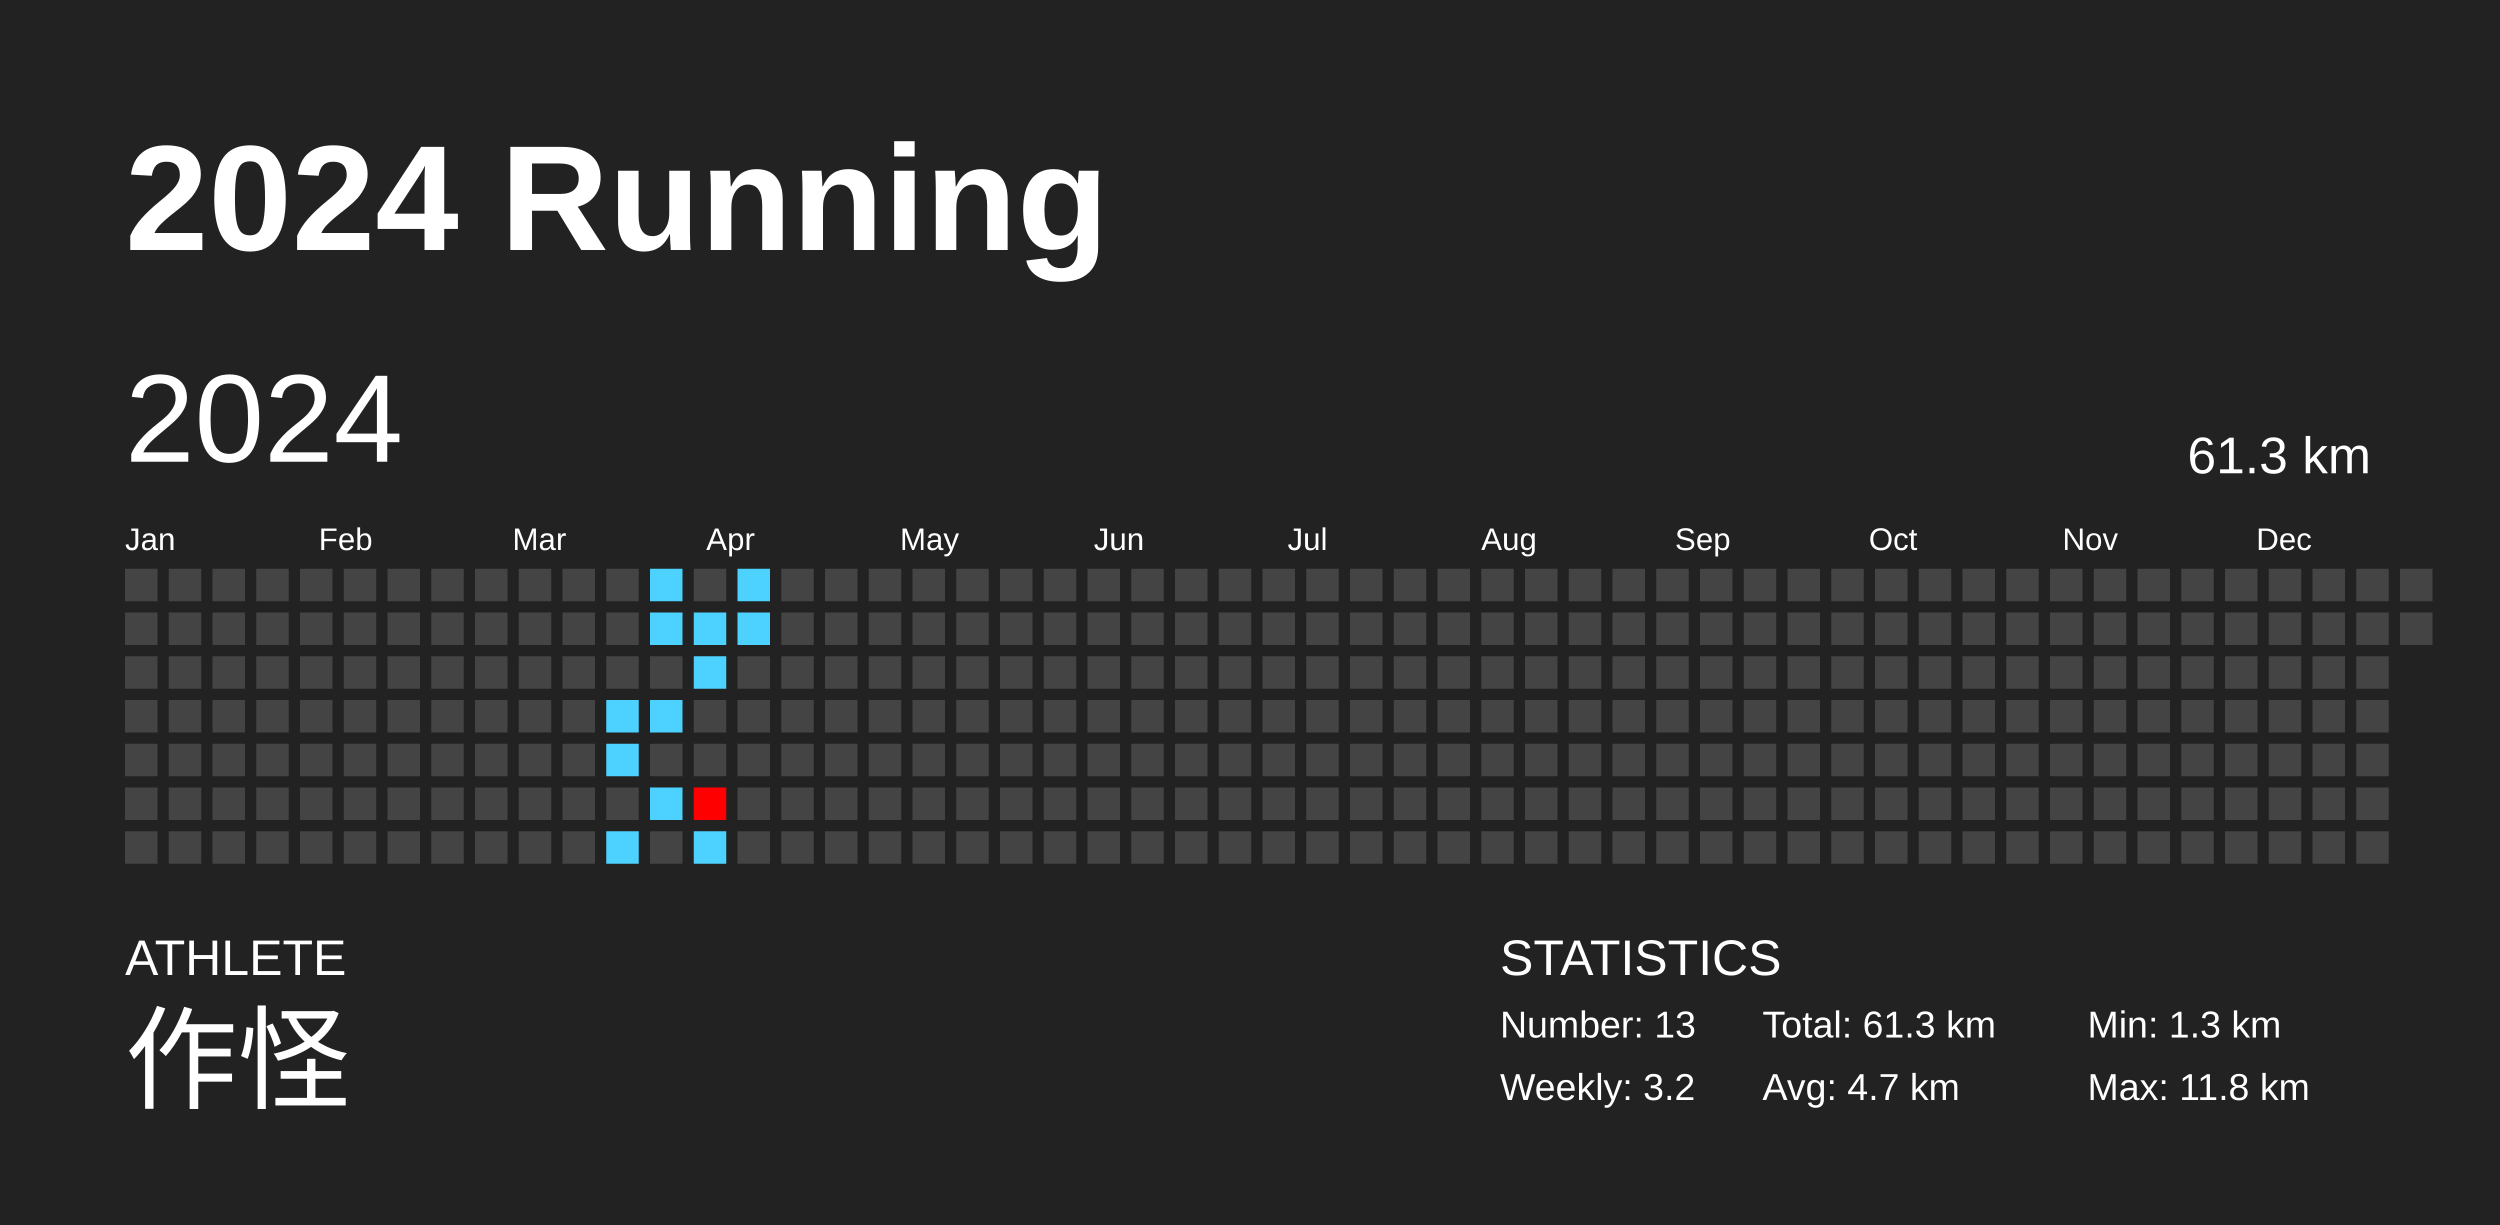
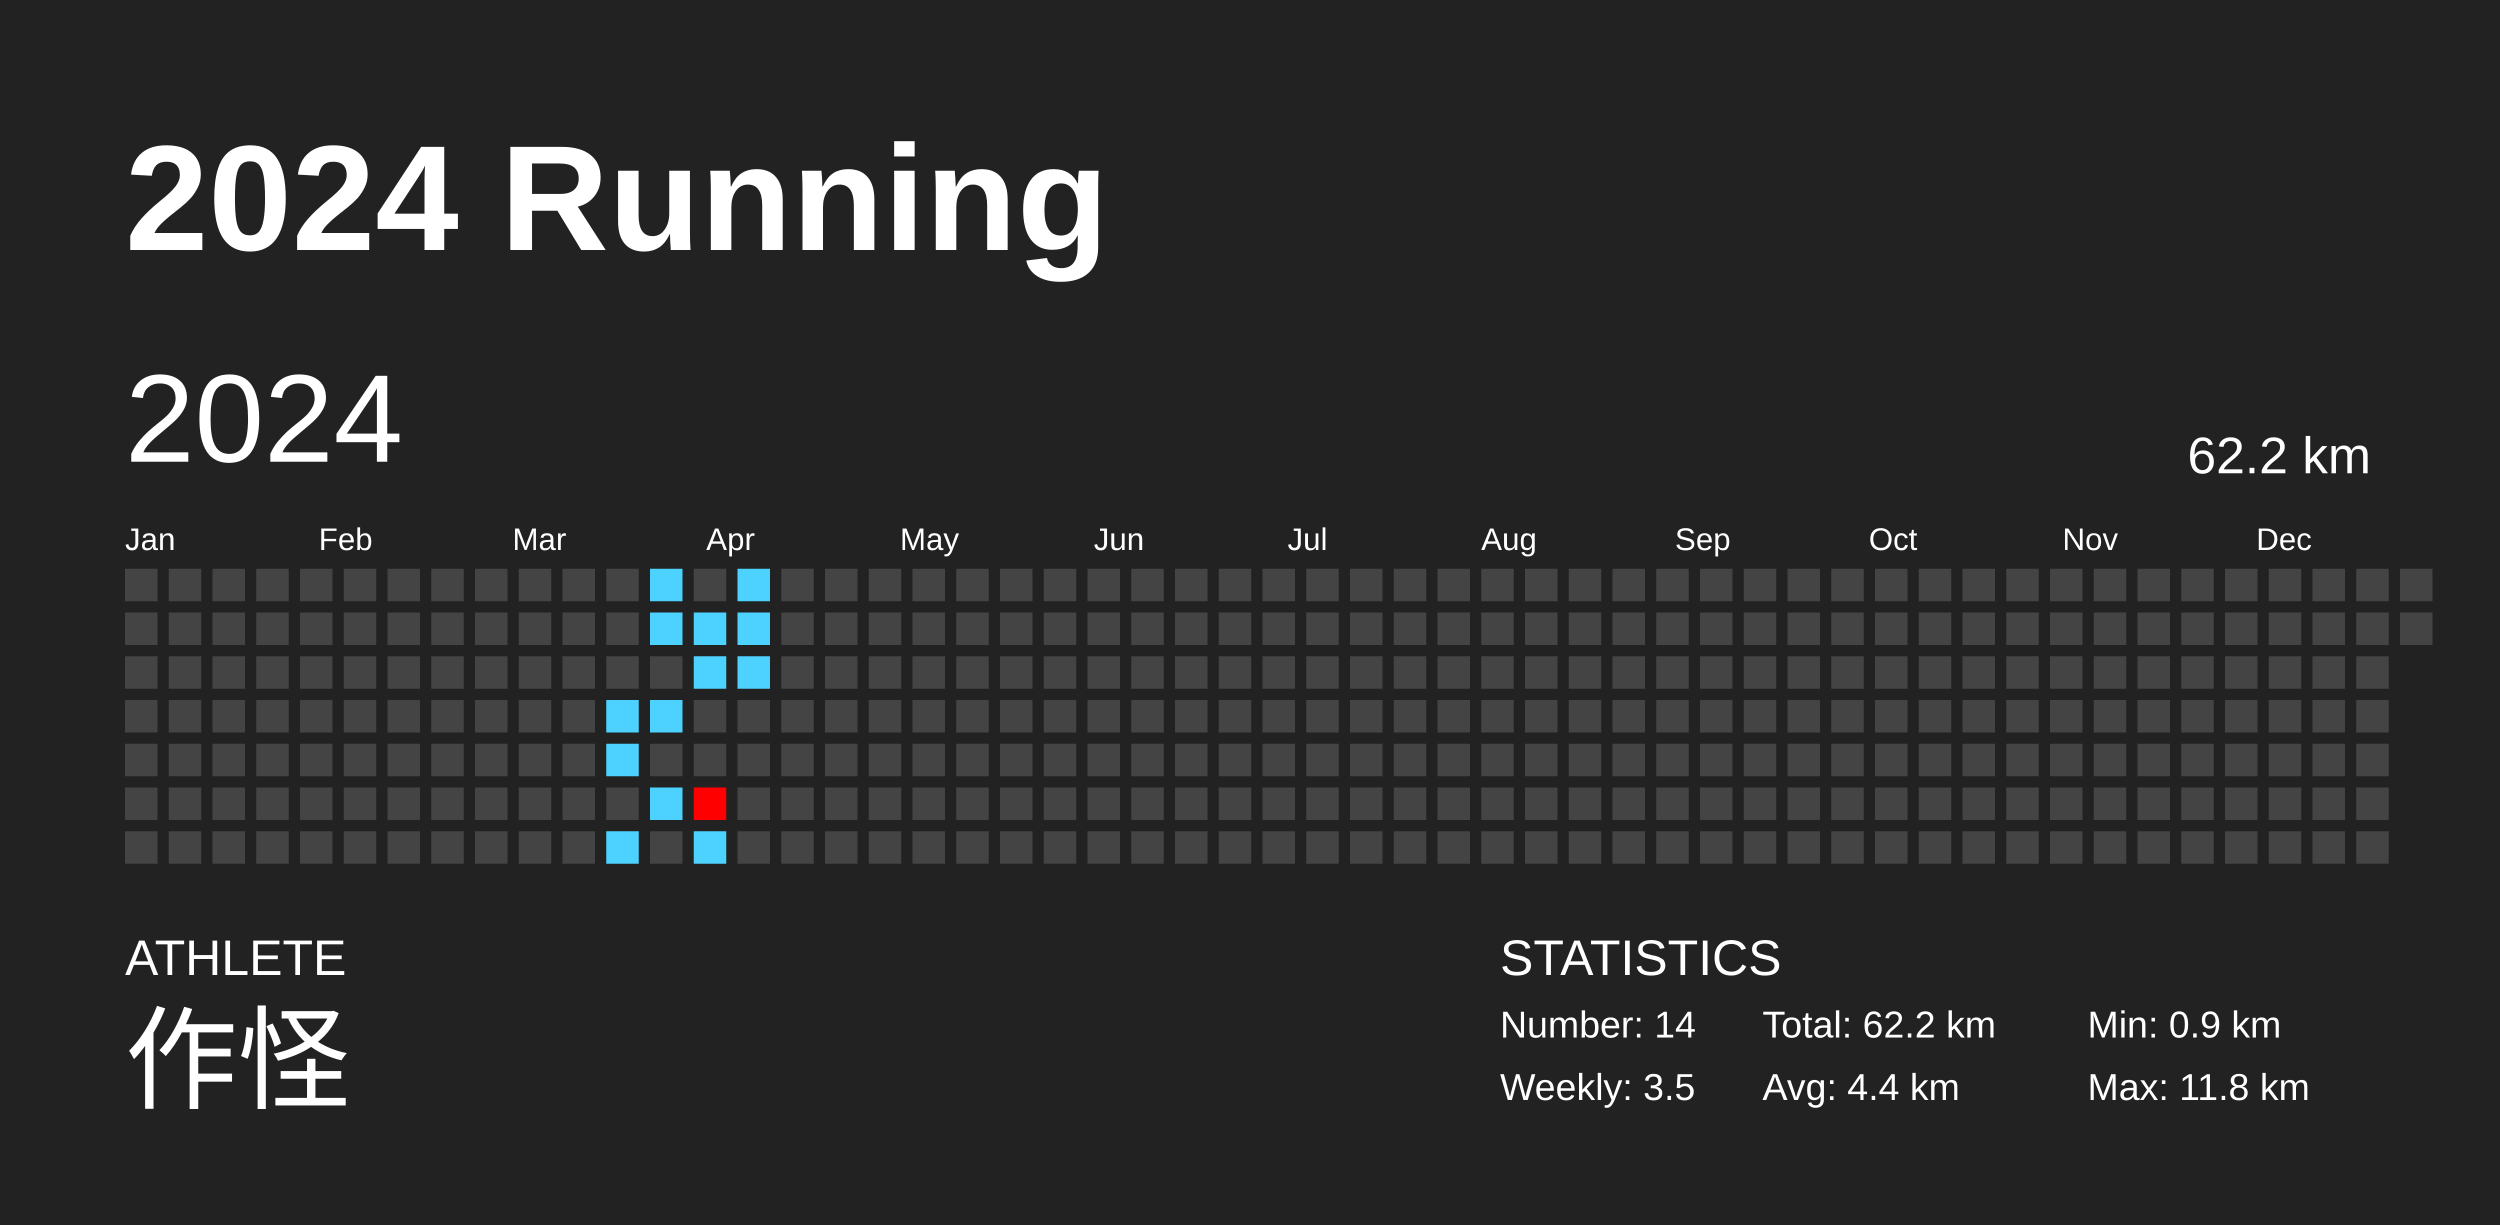
<svg xmlns="http://www.w3.org/2000/svg" baseProfile="full" height="98mm" version="1.1" viewBox="0,0,200,98" width="200mm">
  <defs />
  <rect fill="#222222" height="98" width="200" x="0" y="0" />
  <text fill="#FFFFFF" style="font-size:12px; font-family:Arial; font-weight:bold;" x="10" y="20">2024 Running</text>
  <text fill="#FFFFFF" style="font-size:4px; font-family:Arial" x="10" y="78">ATHLETE</text>
  <text fill="#FFFFFF" style="font-size:9px; font-family:Arial" x="10" y="88">作怪</text>
  <text fill="#FFFFFF" style="font-size:4px; font-family:Arial" x="120" y="78">STATISTICS</text>
-   <text fill="#FFFFFF" style="font-size:3px; font-family:Arial" x="120" y="83">Number: 13</text>
-   <text fill="#FFFFFF" style="font-size:3px; font-family:Arial" x="120" y="88">Weekly: 3.2</text>
-   <text fill="#FFFFFF" style="font-size:3px; font-family:Arial" x="141" y="83">Total: 61.3 km</text>
-   <text fill="#FFFFFF" style="font-size:3px; font-family:Arial" x="141" y="88">Avg: 4.7 km</text>
-   <text fill="#FFFFFF" style="font-size:3px; font-family:Arial" x="167" y="83">Min: 1.3 km</text>
+   <text fill="#FFFFFF" style="font-size:3px; font-family:Arial" x="120" y="83">Number: 14</text>
+   <text fill="#FFFFFF" style="font-size:3px; font-family:Arial" x="120" y="88">Weekly: 3.5</text>
+   <text fill="#FFFFFF" style="font-size:3px; font-family:Arial" x="141" y="83">Total: 62.2 km</text>
+   <text fill="#FFFFFF" style="font-size:3px; font-family:Arial" x="141" y="88">Avg: 4.4 km</text>
+   <text fill="#FFFFFF" style="font-size:3px; font-family:Arial" x="167" y="83">Min: 0.9 km</text>
  <text fill="#FFFFFF" style="font-size:3px; font-family:Arial" x="167" y="88">Max: 11.8 km</text>
  <text dominant-baseline="hanging" fill="#FFFFFF" style="font-size:10.0px; font-family:Arial;" x="10" y="30">2024</text>
-   <text dominant-baseline="hanging" fill="#FFFFFF" style="font-size:4.125px; font-family:Arial;" x="175" y="35">61.3 km</text>
+   <text dominant-baseline="hanging" fill="#FFFFFF" style="font-size:4.125px; font-family:Arial;" x="175" y="35">62.2 km</text>
  <text fill="#FFFFFF" style="font-size:2.5px; font-family:Arial" x="10.0" y="44">Jan</text>
  <text fill="#FFFFFF" style="font-size:2.5px; font-family:Arial" x="25.5" y="44">Feb</text>
  <text fill="#FFFFFF" style="font-size:2.5px; font-family:Arial" x="41.0" y="44">Mar</text>
  <text fill="#FFFFFF" style="font-size:2.5px; font-family:Arial" x="56.5" y="44">Apr</text>
  <text fill="#FFFFFF" style="font-size:2.5px; font-family:Arial" x="72.0" y="44">May</text>
  <text fill="#FFFFFF" style="font-size:2.5px; font-family:Arial" x="87.5" y="44">Jun</text>
  <text fill="#FFFFFF" style="font-size:2.5px; font-family:Arial" x="103.0" y="44">Jul</text>
  <text fill="#FFFFFF" style="font-size:2.5px; font-family:Arial" x="118.5" y="44">Aug</text>
  <text fill="#FFFFFF" style="font-size:2.5px; font-family:Arial" x="134.0" y="44">Sep</text>
  <text fill="#FFFFFF" style="font-size:2.5px; font-family:Arial" x="149.5" y="44">Oct</text>
  <text fill="#FFFFFF" style="font-size:2.5px; font-family:Arial" x="165.0" y="44">Nov</text>
  <text fill="#FFFFFF" style="font-size:2.5px; font-family:Arial" x="180.5" y="44">Dec</text>
  <rect fill="#444444" height="2.6" width="2.6" x="10.0" y="45.5" />
  <rect fill="#444444" height="2.6" width="2.6" x="10.0" y="49.0" />
  <rect fill="#444444" height="2.6" width="2.6" x="10.0" y="52.5" />
  <rect fill="#444444" height="2.6" width="2.6" x="10.0" y="56.0" />
  <rect fill="#444444" height="2.6" width="2.6" x="10.0" y="59.5" />
  <rect fill="#444444" height="2.6" width="2.6" x="10.0" y="63.0" />
  <rect fill="#444444" height="2.6" width="2.6" x="10.0" y="66.5" />
  <rect fill="#444444" height="2.6" width="2.6" x="13.5" y="45.5" />
  <rect fill="#444444" height="2.6" width="2.6" x="13.5" y="49.0" />
  <rect fill="#444444" height="2.6" width="2.6" x="13.5" y="52.5" />
  <rect fill="#444444" height="2.6" width="2.6" x="13.5" y="56.0" />
  <rect fill="#444444" height="2.6" width="2.6" x="13.5" y="59.5" />
  <rect fill="#444444" height="2.6" width="2.6" x="13.5" y="63.0" />
  <rect fill="#444444" height="2.6" width="2.6" x="13.5" y="66.5" />
  <rect fill="#444444" height="2.6" width="2.6" x="17.0" y="45.5" />
  <rect fill="#444444" height="2.6" width="2.6" x="17.0" y="49.0" />
  <rect fill="#444444" height="2.6" width="2.6" x="17.0" y="52.5" />
  <rect fill="#444444" height="2.6" width="2.6" x="17.0" y="56.0" />
  <rect fill="#444444" height="2.6" width="2.6" x="17.0" y="59.5" />
  <rect fill="#444444" height="2.6" width="2.6" x="17.0" y="63.0" />
  <rect fill="#444444" height="2.6" width="2.6" x="17.0" y="66.5" />
  <rect fill="#444444" height="2.6" width="2.6" x="20.5" y="45.5" />
  <rect fill="#444444" height="2.6" width="2.6" x="20.5" y="49.0" />
  <rect fill="#444444" height="2.6" width="2.6" x="20.5" y="52.5" />
  <rect fill="#444444" height="2.6" width="2.6" x="20.5" y="56.0" />
  <rect fill="#444444" height="2.6" width="2.6" x="20.5" y="59.5" />
  <rect fill="#444444" height="2.6" width="2.6" x="20.5" y="63.0" />
  <rect fill="#444444" height="2.6" width="2.6" x="20.5" y="66.5" />
  <rect fill="#444444" height="2.6" width="2.6" x="24.0" y="45.5" />
  <rect fill="#444444" height="2.6" width="2.6" x="24.0" y="49.0" />
  <rect fill="#444444" height="2.6" width="2.6" x="24.0" y="52.5" />
  <rect fill="#444444" height="2.6" width="2.6" x="24.0" y="56.0" />
  <rect fill="#444444" height="2.6" width="2.6" x="24.0" y="59.5" />
  <rect fill="#444444" height="2.6" width="2.6" x="24.0" y="63.0" />
  <rect fill="#444444" height="2.6" width="2.6" x="24.0" y="66.5" />
  <rect fill="#444444" height="2.6" width="2.6" x="27.5" y="45.5" />
  <rect fill="#444444" height="2.6" width="2.6" x="27.5" y="49.0" />
  <rect fill="#444444" height="2.6" width="2.6" x="27.5" y="52.5" />
  <rect fill="#444444" height="2.6" width="2.6" x="27.5" y="56.0" />
  <rect fill="#444444" height="2.6" width="2.6" x="27.5" y="59.5" />
  <rect fill="#444444" height="2.6" width="2.6" x="27.5" y="63.0" />
  <rect fill="#444444" height="2.6" width="2.6" x="27.5" y="66.5" />
  <rect fill="#444444" height="2.6" width="2.6" x="31.0" y="45.5" />
  <rect fill="#444444" height="2.6" width="2.6" x="31.0" y="49.0" />
  <rect fill="#444444" height="2.6" width="2.6" x="31.0" y="52.5" />
  <rect fill="#444444" height="2.6" width="2.6" x="31.0" y="56.0" />
  <rect fill="#444444" height="2.6" width="2.6" x="31.0" y="59.5" />
  <rect fill="#444444" height="2.6" width="2.6" x="31.0" y="63.0" />
  <rect fill="#444444" height="2.6" width="2.6" x="31.0" y="66.5" />
  <rect fill="#444444" height="2.6" width="2.6" x="34.5" y="45.5" />
  <rect fill="#444444" height="2.6" width="2.6" x="34.5" y="49.0" />
  <rect fill="#444444" height="2.6" width="2.6" x="34.5" y="52.5" />
  <rect fill="#444444" height="2.6" width="2.6" x="34.5" y="56.0" />
  <rect fill="#444444" height="2.6" width="2.6" x="34.5" y="59.5" />
  <rect fill="#444444" height="2.6" width="2.6" x="34.5" y="63.0" />
  <rect fill="#444444" height="2.6" width="2.6" x="34.5" y="66.5" />
  <rect fill="#444444" height="2.6" width="2.6" x="38.0" y="45.5" />
  <rect fill="#444444" height="2.6" width="2.6" x="38.0" y="49.0" />
  <rect fill="#444444" height="2.6" width="2.6" x="38.0" y="52.5" />
  <rect fill="#444444" height="2.6" width="2.6" x="38.0" y="56.0" />
  <rect fill="#444444" height="2.6" width="2.6" x="38.0" y="59.5" />
  <rect fill="#444444" height="2.6" width="2.6" x="38.0" y="63.0" />
  <rect fill="#444444" height="2.6" width="2.6" x="38.0" y="66.5" />
  <rect fill="#444444" height="2.6" width="2.6" x="41.5" y="45.5" />
  <rect fill="#444444" height="2.6" width="2.6" x="41.5" y="49.0" />
  <rect fill="#444444" height="2.6" width="2.6" x="41.5" y="52.5" />
  <rect fill="#444444" height="2.6" width="2.6" x="41.5" y="56.0" />
  <rect fill="#444444" height="2.6" width="2.6" x="41.5" y="59.5" />
  <rect fill="#444444" height="2.6" width="2.6" x="41.5" y="63.0" />
  <rect fill="#444444" height="2.6" width="2.6" x="41.5" y="66.5" />
  <rect fill="#444444" height="2.6" width="2.6" x="45.0" y="45.5" />
  <rect fill="#444444" height="2.6" width="2.6" x="45.0" y="49.0" />
  <rect fill="#444444" height="2.6" width="2.6" x="45.0" y="52.5" />
  <rect fill="#444444" height="2.6" width="2.6" x="45.0" y="56.0" />
  <rect fill="#444444" height="2.6" width="2.6" x="45.0" y="59.5" />
  <rect fill="#444444" height="2.6" width="2.6" x="45.0" y="63.0" />
  <rect fill="#444444" height="2.6" width="2.6" x="45.0" y="66.5" />
  <rect fill="#444444" height="2.6" width="2.6" x="48.5" y="45.5" />
  <rect fill="#444444" height="2.6" width="2.6" x="48.5" y="49.0" />
  <rect fill="#444444" height="2.6" width="2.6" x="48.5" y="52.5" />
  <rect fill="#4dd2ff" height="2.6" width="2.6" x="48.5" y="56.0" />
  <rect fill="#4dd2ff" height="2.6" width="2.6" x="48.5" y="59.5" />
  <rect fill="#444444" height="2.6" width="2.6" x="48.5" y="63.0" />
  <rect fill="#4dd2ff" height="2.6" width="2.6" x="48.5" y="66.5" />
  <rect fill="#4dd2ff" height="2.6" width="2.6" x="52.0" y="45.5" />
  <rect fill="#4dd2ff" height="2.6" width="2.6" x="52.0" y="49.0" />
  <rect fill="#444444" height="2.6" width="2.6" x="52.0" y="52.5" />
  <rect fill="#4dd2ff" height="2.6" width="2.6" x="52.0" y="56.0" />
  <rect fill="#444444" height="2.6" width="2.6" x="52.0" y="59.5" />
  <rect fill="#4dd2ff" height="2.6" width="2.6" x="52.0" y="63.0" />
  <rect fill="#444444" height="2.6" width="2.6" x="52.0" y="66.5" />
  <rect fill="#444444" height="2.6" width="2.6" x="55.5" y="45.5" />
  <rect fill="#4dd2ff" height="2.6" width="2.6" x="55.5" y="49.0" />
  <rect fill="#4dd2ff" height="2.6" width="2.6" x="55.5" y="52.5" />
  <rect fill="#444444" height="2.6" width="2.6" x="55.5" y="56.0" />
  <rect fill="#444444" height="2.6" width="2.6" x="55.5" y="59.5" />
  <rect fill="#ff0000" height="2.6" width="2.6" x="55.5" y="63.0" />
  <rect fill="#4dd2ff" height="2.6" width="2.6" x="55.5" y="66.5" />
  <rect fill="#4dd2ff" height="2.6" width="2.6" x="59.0" y="45.5" />
  <rect fill="#4dd2ff" height="2.6" width="2.6" x="59.0" y="49.0" />
-   <rect fill="#444444" height="2.6" width="2.6" x="59.0" y="52.5" />
+   <rect fill="#4dd2ff" height="2.6" width="2.6" x="59.0" y="52.5" />
  <rect fill="#444444" height="2.6" width="2.6" x="59.0" y="56.0" />
  <rect fill="#444444" height="2.6" width="2.6" x="59.0" y="59.5" />
  <rect fill="#444444" height="2.6" width="2.6" x="59.0" y="63.0" />
  <rect fill="#444444" height="2.6" width="2.6" x="59.0" y="66.5" />
  <rect fill="#444444" height="2.6" width="2.6" x="62.5" y="45.5" />
  <rect fill="#444444" height="2.6" width="2.6" x="62.5" y="49.0" />
  <rect fill="#444444" height="2.6" width="2.6" x="62.5" y="52.5" />
  <rect fill="#444444" height="2.6" width="2.6" x="62.5" y="56.0" />
  <rect fill="#444444" height="2.6" width="2.6" x="62.5" y="59.5" />
  <rect fill="#444444" height="2.6" width="2.6" x="62.5" y="63.0" />
  <rect fill="#444444" height="2.6" width="2.6" x="62.5" y="66.5" />
  <rect fill="#444444" height="2.6" width="2.6" x="66.0" y="45.5" />
  <rect fill="#444444" height="2.6" width="2.6" x="66.0" y="49.0" />
  <rect fill="#444444" height="2.6" width="2.6" x="66.0" y="52.5" />
  <rect fill="#444444" height="2.6" width="2.6" x="66.0" y="56.0" />
  <rect fill="#444444" height="2.6" width="2.6" x="66.0" y="59.5" />
  <rect fill="#444444" height="2.6" width="2.6" x="66.0" y="63.0" />
  <rect fill="#444444" height="2.6" width="2.6" x="66.0" y="66.5" />
  <rect fill="#444444" height="2.6" width="2.6" x="69.5" y="45.5" />
  <rect fill="#444444" height="2.6" width="2.6" x="69.5" y="49.0" />
  <rect fill="#444444" height="2.6" width="2.6" x="69.5" y="52.5" />
  <rect fill="#444444" height="2.6" width="2.6" x="69.5" y="56.0" />
  <rect fill="#444444" height="2.6" width="2.6" x="69.5" y="59.5" />
  <rect fill="#444444" height="2.6" width="2.6" x="69.5" y="63.0" />
  <rect fill="#444444" height="2.6" width="2.6" x="69.5" y="66.5" />
  <rect fill="#444444" height="2.6" width="2.6" x="73.0" y="45.5" />
  <rect fill="#444444" height="2.6" width="2.6" x="73.0" y="49.0" />
  <rect fill="#444444" height="2.6" width="2.6" x="73.0" y="52.5" />
  <rect fill="#444444" height="2.6" width="2.6" x="73.0" y="56.0" />
  <rect fill="#444444" height="2.6" width="2.6" x="73.0" y="59.5" />
  <rect fill="#444444" height="2.6" width="2.6" x="73.0" y="63.0" />
  <rect fill="#444444" height="2.6" width="2.6" x="73.0" y="66.5" />
  <rect fill="#444444" height="2.6" width="2.6" x="76.5" y="45.5" />
  <rect fill="#444444" height="2.6" width="2.6" x="76.5" y="49.0" />
  <rect fill="#444444" height="2.6" width="2.6" x="76.5" y="52.5" />
  <rect fill="#444444" height="2.6" width="2.6" x="76.5" y="56.0" />
  <rect fill="#444444" height="2.6" width="2.6" x="76.5" y="59.5" />
  <rect fill="#444444" height="2.6" width="2.6" x="76.5" y="63.0" />
  <rect fill="#444444" height="2.6" width="2.6" x="76.5" y="66.5" />
  <rect fill="#444444" height="2.6" width="2.6" x="80.0" y="45.5" />
  <rect fill="#444444" height="2.6" width="2.6" x="80.0" y="49.0" />
  <rect fill="#444444" height="2.6" width="2.6" x="80.0" y="52.5" />
  <rect fill="#444444" height="2.6" width="2.6" x="80.0" y="56.0" />
  <rect fill="#444444" height="2.6" width="2.6" x="80.0" y="59.5" />
  <rect fill="#444444" height="2.6" width="2.6" x="80.0" y="63.0" />
  <rect fill="#444444" height="2.6" width="2.6" x="80.0" y="66.5" />
  <rect fill="#444444" height="2.6" width="2.6" x="83.5" y="45.5" />
  <rect fill="#444444" height="2.6" width="2.6" x="83.5" y="49.0" />
  <rect fill="#444444" height="2.6" width="2.6" x="83.5" y="52.5" />
  <rect fill="#444444" height="2.6" width="2.6" x="83.5" y="56.0" />
  <rect fill="#444444" height="2.6" width="2.6" x="83.5" y="59.5" />
  <rect fill="#444444" height="2.6" width="2.6" x="83.5" y="63.0" />
  <rect fill="#444444" height="2.6" width="2.6" x="83.5" y="66.5" />
  <rect fill="#444444" height="2.6" width="2.6" x="87.0" y="45.5" />
  <rect fill="#444444" height="2.6" width="2.6" x="87.0" y="49.0" />
  <rect fill="#444444" height="2.6" width="2.6" x="87.0" y="52.5" />
  <rect fill="#444444" height="2.6" width="2.6" x="87.0" y="56.0" />
  <rect fill="#444444" height="2.6" width="2.6" x="87.0" y="59.5" />
  <rect fill="#444444" height="2.6" width="2.6" x="87.0" y="63.0" />
  <rect fill="#444444" height="2.6" width="2.6" x="87.0" y="66.5" />
  <rect fill="#444444" height="2.6" width="2.6" x="90.5" y="45.5" />
  <rect fill="#444444" height="2.6" width="2.6" x="90.5" y="49.0" />
  <rect fill="#444444" height="2.6" width="2.6" x="90.5" y="52.5" />
  <rect fill="#444444" height="2.6" width="2.6" x="90.5" y="56.0" />
  <rect fill="#444444" height="2.6" width="2.6" x="90.5" y="59.5" />
  <rect fill="#444444" height="2.6" width="2.6" x="90.5" y="63.0" />
  <rect fill="#444444" height="2.6" width="2.6" x="90.5" y="66.5" />
  <rect fill="#444444" height="2.6" width="2.6" x="94.0" y="45.5" />
  <rect fill="#444444" height="2.6" width="2.6" x="94.0" y="49.0" />
  <rect fill="#444444" height="2.6" width="2.6" x="94.0" y="52.5" />
  <rect fill="#444444" height="2.6" width="2.6" x="94.0" y="56.0" />
  <rect fill="#444444" height="2.6" width="2.6" x="94.0" y="59.5" />
  <rect fill="#444444" height="2.6" width="2.6" x="94.0" y="63.0" />
  <rect fill="#444444" height="2.6" width="2.6" x="94.0" y="66.5" />
  <rect fill="#444444" height="2.6" width="2.6" x="97.5" y="45.5" />
  <rect fill="#444444" height="2.6" width="2.6" x="97.5" y="49.0" />
  <rect fill="#444444" height="2.6" width="2.6" x="97.5" y="52.5" />
  <rect fill="#444444" height="2.6" width="2.6" x="97.5" y="56.0" />
  <rect fill="#444444" height="2.6" width="2.6" x="97.5" y="59.5" />
  <rect fill="#444444" height="2.6" width="2.6" x="97.5" y="63.0" />
  <rect fill="#444444" height="2.6" width="2.6" x="97.5" y="66.5" />
  <rect fill="#444444" height="2.6" width="2.6" x="101.0" y="45.5" />
  <rect fill="#444444" height="2.6" width="2.6" x="101.0" y="49.0" />
  <rect fill="#444444" height="2.6" width="2.6" x="101.0" y="52.5" />
  <rect fill="#444444" height="2.6" width="2.6" x="101.0" y="56.0" />
  <rect fill="#444444" height="2.6" width="2.6" x="101.0" y="59.5" />
  <rect fill="#444444" height="2.6" width="2.6" x="101.0" y="63.0" />
  <rect fill="#444444" height="2.6" width="2.6" x="101.0" y="66.5" />
  <rect fill="#444444" height="2.6" width="2.6" x="104.5" y="45.5" />
  <rect fill="#444444" height="2.6" width="2.6" x="104.5" y="49.0" />
  <rect fill="#444444" height="2.6" width="2.6" x="104.5" y="52.5" />
  <rect fill="#444444" height="2.6" width="2.6" x="104.5" y="56.0" />
  <rect fill="#444444" height="2.6" width="2.6" x="104.5" y="59.5" />
  <rect fill="#444444" height="2.6" width="2.6" x="104.5" y="63.0" />
  <rect fill="#444444" height="2.6" width="2.6" x="104.5" y="66.5" />
  <rect fill="#444444" height="2.6" width="2.6" x="108.0" y="45.5" />
  <rect fill="#444444" height="2.6" width="2.6" x="108.0" y="49.0" />
  <rect fill="#444444" height="2.6" width="2.6" x="108.0" y="52.5" />
  <rect fill="#444444" height="2.6" width="2.6" x="108.0" y="56.0" />
  <rect fill="#444444" height="2.6" width="2.6" x="108.0" y="59.5" />
  <rect fill="#444444" height="2.6" width="2.6" x="108.0" y="63.0" />
  <rect fill="#444444" height="2.6" width="2.6" x="108.0" y="66.5" />
  <rect fill="#444444" height="2.6" width="2.6" x="111.5" y="45.5" />
  <rect fill="#444444" height="2.6" width="2.6" x="111.5" y="49.0" />
  <rect fill="#444444" height="2.6" width="2.6" x="111.5" y="52.5" />
  <rect fill="#444444" height="2.6" width="2.6" x="111.5" y="56.0" />
  <rect fill="#444444" height="2.6" width="2.6" x="111.5" y="59.5" />
  <rect fill="#444444" height="2.6" width="2.6" x="111.5" y="63.0" />
  <rect fill="#444444" height="2.6" width="2.6" x="111.5" y="66.5" />
  <rect fill="#444444" height="2.6" width="2.6" x="115.0" y="45.5" />
  <rect fill="#444444" height="2.6" width="2.6" x="115.0" y="49.0" />
  <rect fill="#444444" height="2.6" width="2.6" x="115.0" y="52.5" />
  <rect fill="#444444" height="2.6" width="2.6" x="115.0" y="56.0" />
  <rect fill="#444444" height="2.6" width="2.6" x="115.0" y="59.5" />
  <rect fill="#444444" height="2.6" width="2.6" x="115.0" y="63.0" />
  <rect fill="#444444" height="2.6" width="2.6" x="115.0" y="66.5" />
  <rect fill="#444444" height="2.6" width="2.6" x="118.5" y="45.5" />
  <rect fill="#444444" height="2.6" width="2.6" x="118.5" y="49.0" />
  <rect fill="#444444" height="2.6" width="2.6" x="118.5" y="52.5" />
  <rect fill="#444444" height="2.6" width="2.6" x="118.5" y="56.0" />
  <rect fill="#444444" height="2.6" width="2.6" x="118.5" y="59.5" />
  <rect fill="#444444" height="2.6" width="2.6" x="118.5" y="63.0" />
  <rect fill="#444444" height="2.6" width="2.6" x="118.5" y="66.5" />
  <rect fill="#444444" height="2.6" width="2.6" x="122.0" y="45.5" />
  <rect fill="#444444" height="2.6" width="2.6" x="122.0" y="49.0" />
  <rect fill="#444444" height="2.6" width="2.6" x="122.0" y="52.5" />
  <rect fill="#444444" height="2.6" width="2.6" x="122.0" y="56.0" />
  <rect fill="#444444" height="2.6" width="2.6" x="122.0" y="59.5" />
  <rect fill="#444444" height="2.6" width="2.6" x="122.0" y="63.0" />
  <rect fill="#444444" height="2.6" width="2.6" x="122.0" y="66.5" />
  <rect fill="#444444" height="2.6" width="2.6" x="125.5" y="45.5" />
  <rect fill="#444444" height="2.6" width="2.6" x="125.5" y="49.0" />
  <rect fill="#444444" height="2.6" width="2.6" x="125.5" y="52.5" />
  <rect fill="#444444" height="2.6" width="2.6" x="125.5" y="56.0" />
  <rect fill="#444444" height="2.6" width="2.6" x="125.5" y="59.5" />
  <rect fill="#444444" height="2.6" width="2.6" x="125.5" y="63.0" />
  <rect fill="#444444" height="2.6" width="2.6" x="125.5" y="66.5" />
  <rect fill="#444444" height="2.6" width="2.6" x="129.0" y="45.5" />
  <rect fill="#444444" height="2.6" width="2.6" x="129.0" y="49.0" />
  <rect fill="#444444" height="2.6" width="2.6" x="129.0" y="52.5" />
  <rect fill="#444444" height="2.6" width="2.6" x="129.0" y="56.0" />
  <rect fill="#444444" height="2.6" width="2.6" x="129.0" y="59.5" />
  <rect fill="#444444" height="2.6" width="2.6" x="129.0" y="63.0" />
  <rect fill="#444444" height="2.6" width="2.6" x="129.0" y="66.5" />
  <rect fill="#444444" height="2.6" width="2.6" x="132.5" y="45.5" />
  <rect fill="#444444" height="2.6" width="2.6" x="132.5" y="49.0" />
  <rect fill="#444444" height="2.6" width="2.6" x="132.5" y="52.5" />
  <rect fill="#444444" height="2.6" width="2.6" x="132.5" y="56.0" />
  <rect fill="#444444" height="2.6" width="2.6" x="132.5" y="59.5" />
  <rect fill="#444444" height="2.6" width="2.6" x="132.5" y="63.0" />
  <rect fill="#444444" height="2.6" width="2.6" x="132.5" y="66.5" />
  <rect fill="#444444" height="2.6" width="2.6" x="136.0" y="45.5" />
  <rect fill="#444444" height="2.6" width="2.6" x="136.0" y="49.0" />
  <rect fill="#444444" height="2.6" width="2.6" x="136.0" y="52.5" />
  <rect fill="#444444" height="2.6" width="2.6" x="136.0" y="56.0" />
  <rect fill="#444444" height="2.6" width="2.6" x="136.0" y="59.5" />
  <rect fill="#444444" height="2.6" width="2.6" x="136.0" y="63.0" />
  <rect fill="#444444" height="2.6" width="2.6" x="136.0" y="66.5" />
  <rect fill="#444444" height="2.6" width="2.6" x="139.5" y="45.5" />
  <rect fill="#444444" height="2.6" width="2.6" x="139.5" y="49.0" />
  <rect fill="#444444" height="2.6" width="2.6" x="139.5" y="52.5" />
  <rect fill="#444444" height="2.6" width="2.6" x="139.5" y="56.0" />
  <rect fill="#444444" height="2.6" width="2.6" x="139.5" y="59.5" />
  <rect fill="#444444" height="2.6" width="2.6" x="139.5" y="63.0" />
  <rect fill="#444444" height="2.6" width="2.6" x="139.5" y="66.5" />
  <rect fill="#444444" height="2.6" width="2.6" x="143.0" y="45.5" />
  <rect fill="#444444" height="2.6" width="2.6" x="143.0" y="49.0" />
  <rect fill="#444444" height="2.6" width="2.6" x="143.0" y="52.5" />
  <rect fill="#444444" height="2.6" width="2.6" x="143.0" y="56.0" />
  <rect fill="#444444" height="2.6" width="2.6" x="143.0" y="59.5" />
  <rect fill="#444444" height="2.6" width="2.6" x="143.0" y="63.0" />
  <rect fill="#444444" height="2.6" width="2.6" x="143.0" y="66.5" />
  <rect fill="#444444" height="2.6" width="2.6" x="146.5" y="45.5" />
  <rect fill="#444444" height="2.6" width="2.6" x="146.5" y="49.0" />
  <rect fill="#444444" height="2.6" width="2.6" x="146.5" y="52.5" />
  <rect fill="#444444" height="2.6" width="2.6" x="146.5" y="56.0" />
  <rect fill="#444444" height="2.6" width="2.6" x="146.5" y="59.5" />
  <rect fill="#444444" height="2.6" width="2.6" x="146.5" y="63.0" />
  <rect fill="#444444" height="2.6" width="2.6" x="146.5" y="66.5" />
  <rect fill="#444444" height="2.6" width="2.6" x="150.0" y="45.5" />
  <rect fill="#444444" height="2.6" width="2.6" x="150.0" y="49.0" />
  <rect fill="#444444" height="2.6" width="2.6" x="150.0" y="52.5" />
  <rect fill="#444444" height="2.6" width="2.6" x="150.0" y="56.0" />
  <rect fill="#444444" height="2.6" width="2.6" x="150.0" y="59.5" />
  <rect fill="#444444" height="2.6" width="2.6" x="150.0" y="63.0" />
  <rect fill="#444444" height="2.6" width="2.6" x="150.0" y="66.5" />
  <rect fill="#444444" height="2.6" width="2.6" x="153.5" y="45.5" />
  <rect fill="#444444" height="2.6" width="2.6" x="153.5" y="49.0" />
  <rect fill="#444444" height="2.6" width="2.6" x="153.5" y="52.5" />
  <rect fill="#444444" height="2.6" width="2.6" x="153.5" y="56.0" />
  <rect fill="#444444" height="2.6" width="2.6" x="153.5" y="59.5" />
  <rect fill="#444444" height="2.6" width="2.6" x="153.5" y="63.0" />
  <rect fill="#444444" height="2.6" width="2.6" x="153.5" y="66.5" />
  <rect fill="#444444" height="2.6" width="2.6" x="157.0" y="45.5" />
  <rect fill="#444444" height="2.6" width="2.6" x="157.0" y="49.0" />
  <rect fill="#444444" height="2.6" width="2.6" x="157.0" y="52.5" />
  <rect fill="#444444" height="2.6" width="2.6" x="157.0" y="56.0" />
  <rect fill="#444444" height="2.6" width="2.6" x="157.0" y="59.5" />
  <rect fill="#444444" height="2.6" width="2.6" x="157.0" y="63.0" />
  <rect fill="#444444" height="2.6" width="2.6" x="157.0" y="66.5" />
  <rect fill="#444444" height="2.6" width="2.6" x="160.5" y="45.5" />
  <rect fill="#444444" height="2.6" width="2.6" x="160.5" y="49.0" />
  <rect fill="#444444" height="2.6" width="2.6" x="160.5" y="52.5" />
  <rect fill="#444444" height="2.6" width="2.6" x="160.5" y="56.0" />
  <rect fill="#444444" height="2.6" width="2.6" x="160.5" y="59.5" />
  <rect fill="#444444" height="2.6" width="2.6" x="160.5" y="63.0" />
  <rect fill="#444444" height="2.6" width="2.6" x="160.5" y="66.5" />
  <rect fill="#444444" height="2.6" width="2.6" x="164.0" y="45.5" />
  <rect fill="#444444" height="2.6" width="2.6" x="164.0" y="49.0" />
  <rect fill="#444444" height="2.6" width="2.6" x="164.0" y="52.5" />
  <rect fill="#444444" height="2.6" width="2.6" x="164.0" y="56.0" />
  <rect fill="#444444" height="2.6" width="2.6" x="164.0" y="59.5" />
  <rect fill="#444444" height="2.6" width="2.6" x="164.0" y="63.0" />
  <rect fill="#444444" height="2.6" width="2.6" x="164.0" y="66.5" />
  <rect fill="#444444" height="2.6" width="2.6" x="167.5" y="45.5" />
  <rect fill="#444444" height="2.6" width="2.6" x="167.5" y="49.0" />
  <rect fill="#444444" height="2.6" width="2.6" x="167.5" y="52.5" />
  <rect fill="#444444" height="2.6" width="2.6" x="167.5" y="56.0" />
  <rect fill="#444444" height="2.6" width="2.6" x="167.5" y="59.5" />
  <rect fill="#444444" height="2.6" width="2.6" x="167.5" y="63.0" />
  <rect fill="#444444" height="2.6" width="2.6" x="167.5" y="66.5" />
  <rect fill="#444444" height="2.6" width="2.6" x="171.0" y="45.5" />
  <rect fill="#444444" height="2.6" width="2.6" x="171.0" y="49.0" />
  <rect fill="#444444" height="2.6" width="2.6" x="171.0" y="52.5" />
  <rect fill="#444444" height="2.6" width="2.6" x="171.0" y="56.0" />
  <rect fill="#444444" height="2.6" width="2.6" x="171.0" y="59.5" />
  <rect fill="#444444" height="2.6" width="2.6" x="171.0" y="63.0" />
  <rect fill="#444444" height="2.6" width="2.6" x="171.0" y="66.5" />
  <rect fill="#444444" height="2.6" width="2.6" x="174.5" y="45.5" />
  <rect fill="#444444" height="2.6" width="2.6" x="174.5" y="49.0" />
  <rect fill="#444444" height="2.6" width="2.6" x="174.5" y="52.5" />
  <rect fill="#444444" height="2.6" width="2.6" x="174.5" y="56.0" />
  <rect fill="#444444" height="2.6" width="2.6" x="174.5" y="59.5" />
  <rect fill="#444444" height="2.6" width="2.6" x="174.5" y="63.0" />
  <rect fill="#444444" height="2.6" width="2.6" x="174.5" y="66.5" />
  <rect fill="#444444" height="2.6" width="2.6" x="178.0" y="45.5" />
  <rect fill="#444444" height="2.6" width="2.6" x="178.0" y="49.0" />
  <rect fill="#444444" height="2.6" width="2.6" x="178.0" y="52.5" />
  <rect fill="#444444" height="2.6" width="2.6" x="178.0" y="56.0" />
  <rect fill="#444444" height="2.6" width="2.6" x="178.0" y="59.5" />
  <rect fill="#444444" height="2.6" width="2.6" x="178.0" y="63.0" />
  <rect fill="#444444" height="2.6" width="2.6" x="178.0" y="66.5" />
  <rect fill="#444444" height="2.6" width="2.6" x="181.5" y="45.5" />
  <rect fill="#444444" height="2.6" width="2.6" x="181.5" y="49.0" />
  <rect fill="#444444" height="2.6" width="2.6" x="181.5" y="52.5" />
  <rect fill="#444444" height="2.6" width="2.6" x="181.5" y="56.0" />
  <rect fill="#444444" height="2.6" width="2.6" x="181.5" y="59.5" />
  <rect fill="#444444" height="2.6" width="2.6" x="181.5" y="63.0" />
  <rect fill="#444444" height="2.6" width="2.6" x="181.5" y="66.5" />
  <rect fill="#444444" height="2.6" width="2.6" x="185.0" y="45.5" />
  <rect fill="#444444" height="2.6" width="2.6" x="185.0" y="49.0" />
  <rect fill="#444444" height="2.6" width="2.6" x="185.0" y="52.5" />
  <rect fill="#444444" height="2.6" width="2.6" x="185.0" y="56.0" />
  <rect fill="#444444" height="2.6" width="2.6" x="185.0" y="59.5" />
  <rect fill="#444444" height="2.6" width="2.6" x="185.0" y="63.0" />
  <rect fill="#444444" height="2.6" width="2.6" x="185.0" y="66.5" />
  <rect fill="#444444" height="2.6" width="2.6" x="188.5" y="45.5" />
  <rect fill="#444444" height="2.6" width="2.6" x="188.5" y="49.0" />
  <rect fill="#444444" height="2.6" width="2.6" x="188.5" y="52.5" />
  <rect fill="#444444" height="2.6" width="2.6" x="188.5" y="56.0" />
  <rect fill="#444444" height="2.6" width="2.6" x="188.5" y="59.5" />
  <rect fill="#444444" height="2.6" width="2.6" x="188.5" y="63.0" />
  <rect fill="#444444" height="2.6" width="2.6" x="188.5" y="66.5" />
  <rect fill="#444444" height="2.6" width="2.6" x="192.0" y="45.5" />
  <rect fill="#444444" height="2.6" width="2.6" x="192.0" y="49.0" />
</svg>
